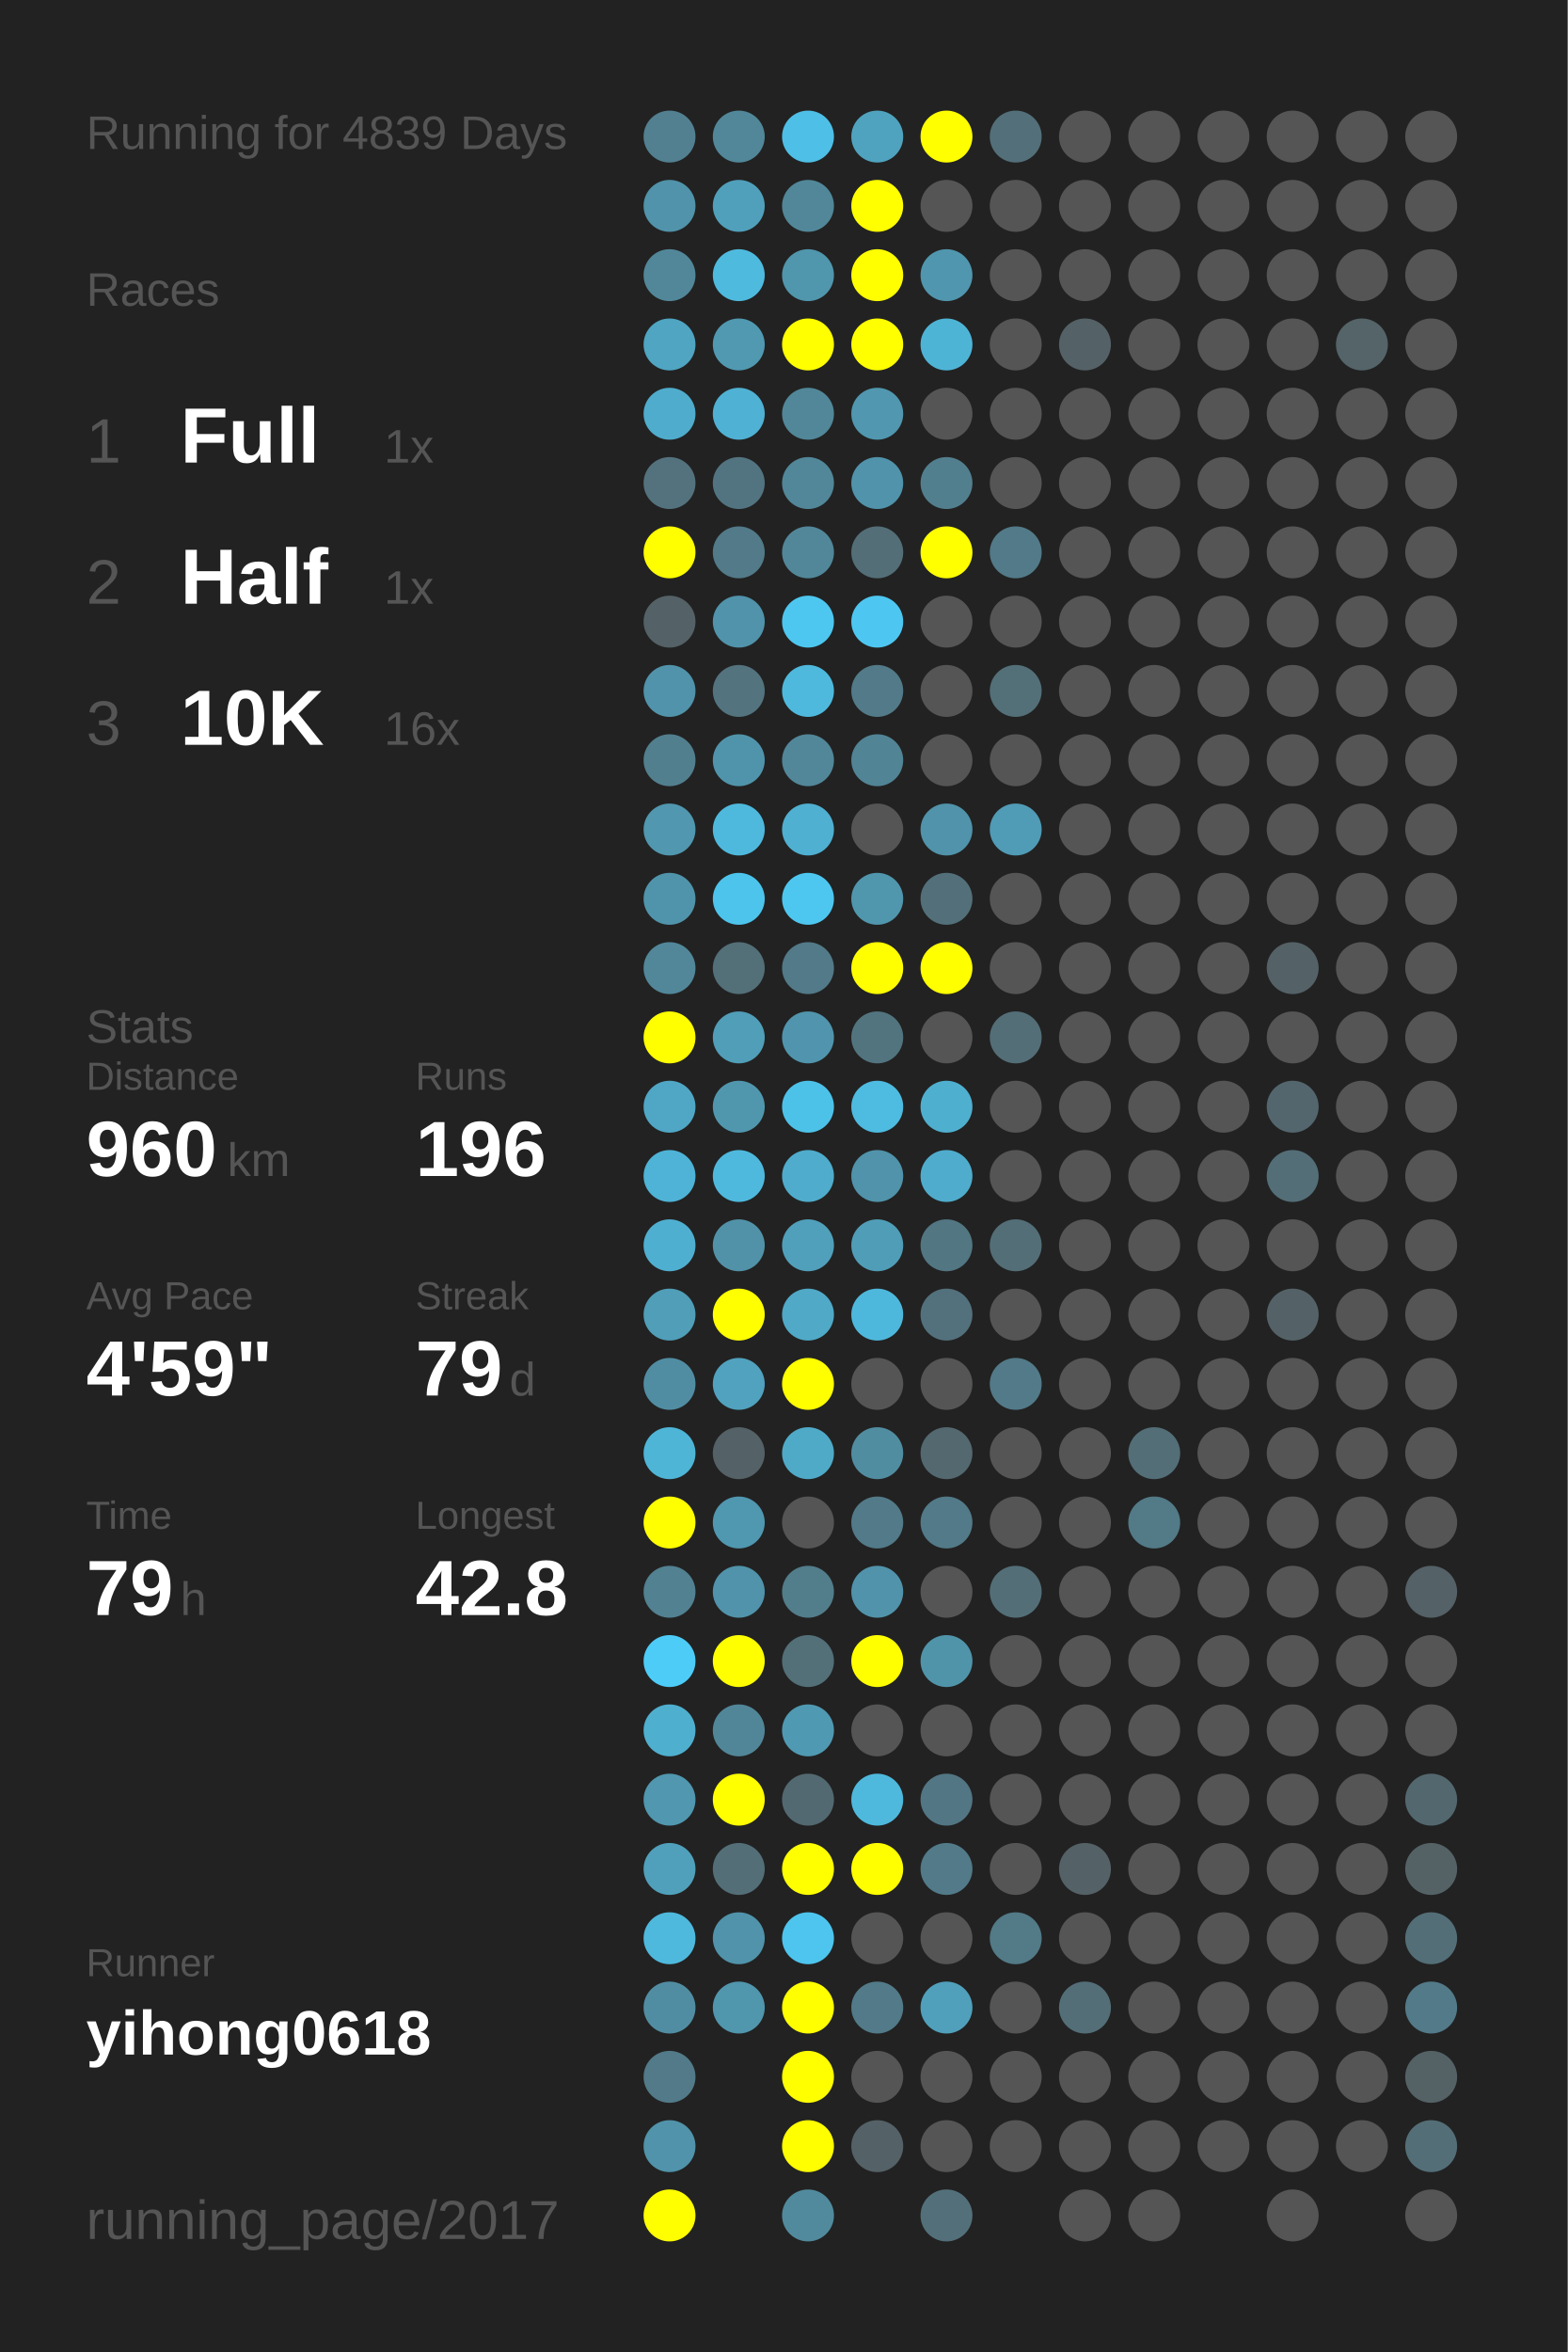
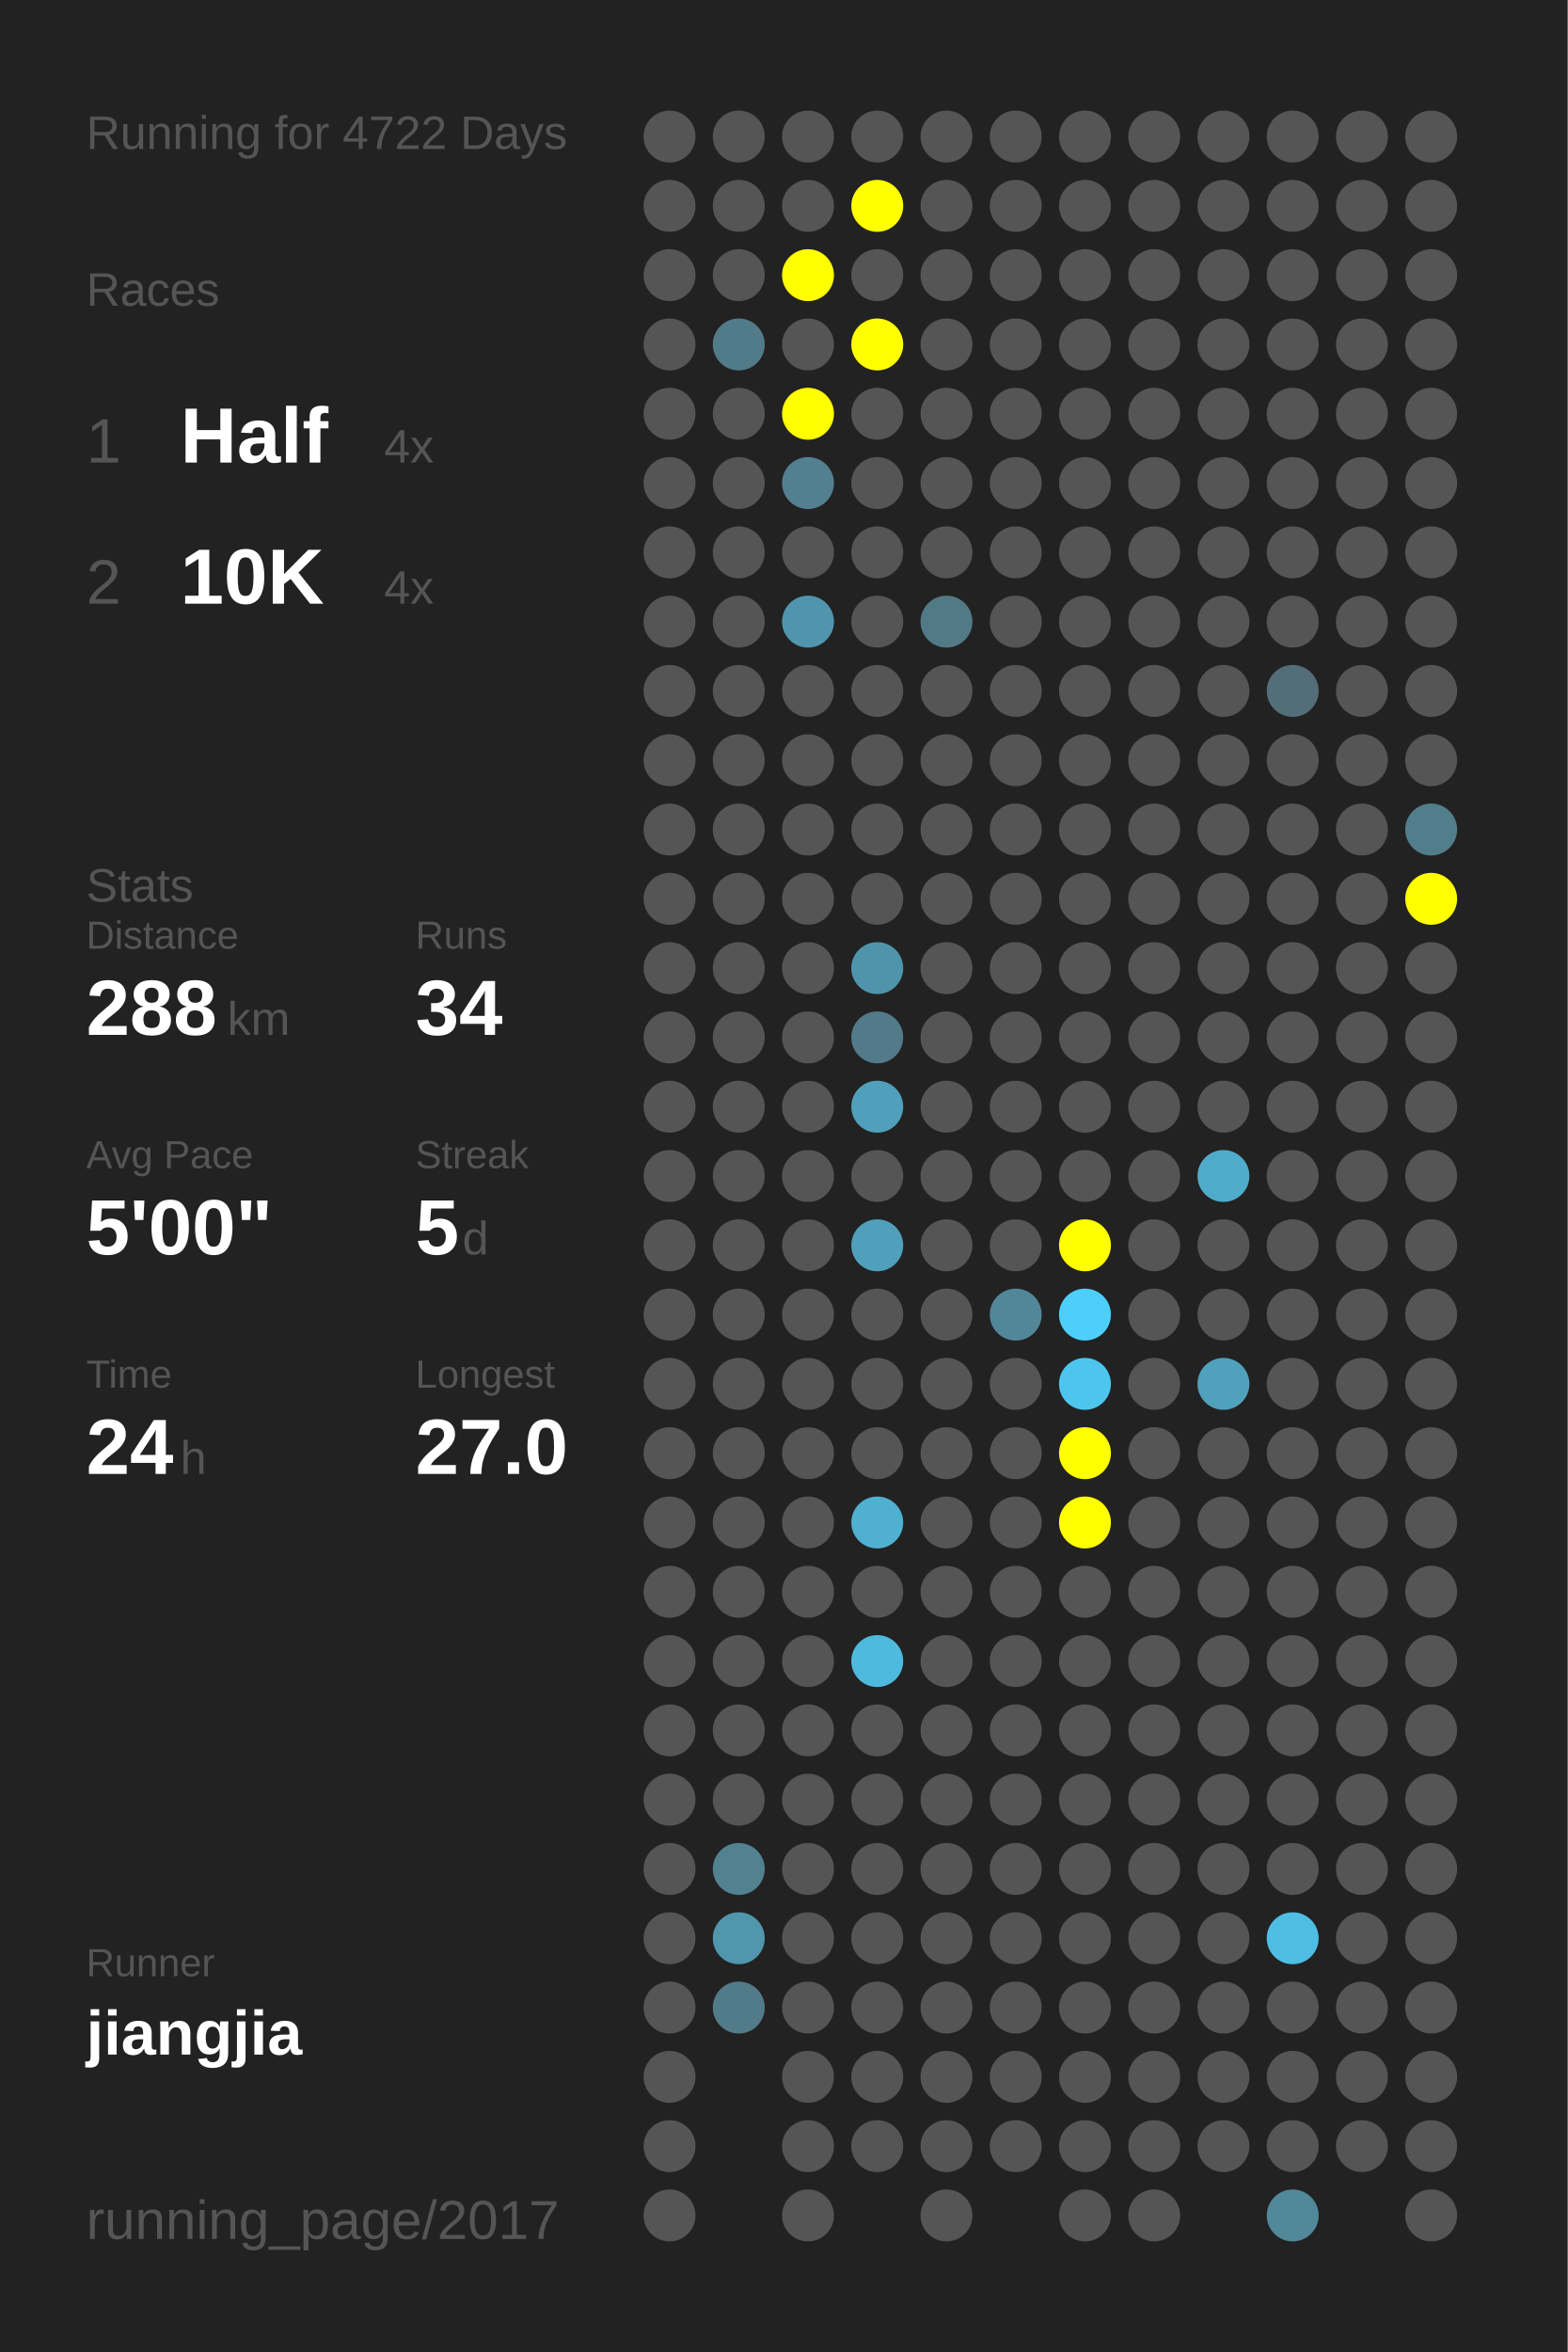
<svg xmlns="http://www.w3.org/2000/svg" baseProfile="full" height="300mm" version="1.1" viewBox="0,0,200,300" width="200mm">
  <defs />
  <rect fill="#222222" height="300" width="200" x="0" y="0" />
-   <text fill="#555555" style="font-size:6px; font-family:Arial;" x="11" y="19">Running for 4839 Days</text>
+   <text fill="#555555" style="font-size:6px; font-family:Arial;" x="11" y="19">Running for 4722 Days</text>
  <text fill="#555555" style="font-size:6px; font-family:Arial;" x="11" y="39">Races</text>
  <text fill="#555555" style="font-size:8px; font-family:Arial;" x="11" y="59">1</text>
-   <text fill="#FFFFFF" style="font-size:10px; font-family:Arial; font-weight:bold;" x="23" y="59">Full</text>
-   <text fill="#555555" style="font-size:6px; font-family:Arial;" x="49" y="59">1x</text>
+   <text fill="#FFFFFF" style="font-size:10px; font-family:Arial; font-weight:bold;" x="23" y="59">Half</text>
+   <text fill="#555555" style="font-size:6px; font-family:Arial;" x="49" y="59">4x</text>
  <text fill="#555555" style="font-size:8px; font-family:Arial;" x="11" y="77">2</text>
-   <text fill="#FFFFFF" style="font-size:10px; font-family:Arial; font-weight:bold;" x="23" y="77">Half</text>
-   <text fill="#555555" style="font-size:6px; font-family:Arial;" x="49" y="77">1x</text>
-   <text fill="#555555" style="font-size:8px; font-family:Arial;" x="11" y="95">3</text>
-   <text fill="#FFFFFF" style="font-size:10px; font-family:Arial; font-weight:bold;" x="23" y="95">10K</text>
-   <text fill="#555555" style="font-size:6px; font-family:Arial;" x="49" y="95">16x</text>
-   <text fill="#555555" style="font-size:6px; font-family:Arial;" x="11" y="133">Stats</text>
-   <text fill="#555555" style="font-size:5px; font-family:Arial;" x="11" y="139">Distance</text>
-   <text fill="#FFFFFF" style="font-size:10px; font-family:Arial; font-weight:bold;" x="11" y="150">960</text>
-   <text fill="#555555" style="font-size:6px; font-family:Arial;" x="29" y="150">km</text>
-   <text fill="#555555" style="font-size:5px; font-family:Arial;" x="53" y="139">Runs</text>
-   <text fill="#FFFFFF" style="font-size:10px; font-family:Arial; font-weight:bold;" x="53" y="150">196</text>
-   <text fill="#555555" style="font-size:5px; font-family:Arial;" x="11" y="167">Avg Pace</text>
-   <text fill="#FFFFFF" style="font-size:10px; font-family:Arial; font-weight:bold;" x="11" y="178">4'59"</text>
-   <text fill="#555555" style="font-size:5px; font-family:Arial;" x="53" y="167">Streak</text>
-   <text fill="#FFFFFF" style="font-size:10px; font-family:Arial; font-weight:bold;" x="53" y="178">79</text>
-   <text fill="#555555" style="font-size:6px; font-family:Arial;" x="65" y="178">d</text>
-   <text fill="#555555" style="font-size:5px; font-family:Arial;" x="11" y="195">Time</text>
-   <text fill="#FFFFFF" style="font-size:10px; font-family:Arial; font-weight:bold;" x="11" y="206">79</text>
-   <text fill="#555555" style="font-size:6px; font-family:Arial;" x="23" y="206">h</text>
-   <text fill="#555555" style="font-size:5px; font-family:Arial;" x="53" y="195">Longest</text>
-   <text fill="#FFFFFF" style="font-size:10px; font-family:Arial; font-weight:bold;" x="53" y="206">42.8</text>
+   <text fill="#FFFFFF" style="font-size:10px; font-family:Arial; font-weight:bold;" x="23" y="77">10K</text>
+   <text fill="#555555" style="font-size:6px; font-family:Arial;" x="49" y="77">4x</text>
+   <text fill="#555555" style="font-size:6px; font-family:Arial;" x="11" y="115">Stats</text>
+   <text fill="#555555" style="font-size:5px; font-family:Arial;" x="11" y="121">Distance</text>
+   <text fill="#FFFFFF" style="font-size:10px; font-family:Arial; font-weight:bold;" x="11" y="132">288</text>
+   <text fill="#555555" style="font-size:6px; font-family:Arial;" x="29" y="132">km</text>
+   <text fill="#555555" style="font-size:5px; font-family:Arial;" x="53" y="121">Runs</text>
+   <text fill="#FFFFFF" style="font-size:10px; font-family:Arial; font-weight:bold;" x="53" y="132">34</text>
+   <text fill="#555555" style="font-size:5px; font-family:Arial;" x="11" y="149">Avg Pace</text>
+   <text fill="#FFFFFF" style="font-size:10px; font-family:Arial; font-weight:bold;" x="11" y="160">5'00"</text>
+   <text fill="#555555" style="font-size:5px; font-family:Arial;" x="53" y="149">Streak</text>
+   <text fill="#FFFFFF" style="font-size:10px; font-family:Arial; font-weight:bold;" x="53" y="160">5</text>
+   <text fill="#555555" style="font-size:6px; font-family:Arial;" x="59" y="160">d</text>
+   <text fill="#555555" style="font-size:5px; font-family:Arial;" x="11" y="177">Time</text>
+   <text fill="#FFFFFF" style="font-size:10px; font-family:Arial; font-weight:bold;" x="11" y="188">24</text>
+   <text fill="#555555" style="font-size:6px; font-family:Arial;" x="23" y="188">h</text>
+   <text fill="#555555" style="font-size:5px; font-family:Arial;" x="53" y="177">Longest</text>
+   <text fill="#FFFFFF" style="font-size:10px; font-family:Arial; font-weight:bold;" x="53" y="188">27.0</text>
  <text fill="#555555" style="font-size:5px; font-family:Arial;" x="11" y="252.065">Runner</text>
-   <text fill="#FFFFFF" style="font-size:8px; font-family:Arial; font-weight:bold;" x="11" y="262.065">yihong0618</text>
+   <text fill="#FFFFFF" style="font-size:8px; font-family:Arial; font-weight:bold;" x="11" y="262.065">jiangjia</text>
  <text fill="#555555" style="font-size:7px; font-family:Arial;" x="11" y="285.581">running_page/2017</text>
-   <circle cx="85.417" cy="17.419" fill="#528090" r="3.312" />
-   <circle cx="85.417" cy="26.258" fill="#5093aa" r="3.312" />
-   <circle cx="85.417" cy="35.097" fill="#518799" r="3.312" />
-   <circle cx="85.417" cy="43.935" fill="#4fa5c2" r="3.312" />
-   <circle cx="85.417" cy="52.774" fill="#4faccc" r="3.312" />
-   <circle cx="85.417" cy="61.613" fill="#53727d" r="3.312" />
-   <circle cx="85.417" cy="70.452" fill="#FFFF00" r="3.312" />
-   <circle cx="85.417" cy="79.29" fill="#546166" r="3.312" />
-   <circle cx="85.417" cy="88.129" fill="#5093aa" r="3.312" />
-   <circle cx="85.417" cy="96.968" fill="#527f8e" r="3.312" />
-   <circle cx="85.417" cy="105.806" fill="#5097af" r="3.312" />
-   <circle cx="85.417" cy="114.645" fill="#5094ab" r="3.312" />
-   <circle cx="85.417" cy="123.484" fill="#518799" r="3.312" />
-   <circle cx="85.417" cy="132.323" fill="#FFFF00" r="3.312" />
-   <circle cx="85.417" cy="141.161" fill="#4fa7c5" r="3.312" />
-   <circle cx="85.417" cy="150" fill="#4eb3d6" r="3.312" />
-   <circle cx="85.417" cy="158.839" fill="#4fafd0" r="3.312" />
-   <circle cx="85.417" cy="167.677" fill="#509eb8" r="3.312" />
-   <circle cx="85.417" cy="176.516" fill="#518da2" r="3.312" />
-   <circle cx="85.417" cy="185.355" fill="#4eb5d7" r="3.312" />
-   <circle cx="85.417" cy="194.194" fill="#FFFF00" r="3.312" />
-   <circle cx="85.417" cy="203.032" fill="#528191" r="3.312" />
-   <circle cx="85.417" cy="211.871" fill="#4dccf8" r="3.312" />
-   <circle cx="85.417" cy="220.71" fill="#4fafcf" r="3.312" />
-   <circle cx="85.417" cy="229.548" fill="#5097af" r="3.312" />
-   <circle cx="85.417" cy="238.387" fill="#50a0bb" r="3.312" />
-   <circle cx="85.417" cy="247.226" fill="#4eb9dd" r="3.312" />
-   <circle cx="85.417" cy="256.065" fill="#518da2" r="3.312" />
-   <circle cx="85.417" cy="264.903" fill="#527a88" r="3.312" />
-   <circle cx="85.417" cy="273.742" fill="#5093aa" r="3.312" />
-   <circle cx="85.417" cy="282.581" fill="#FFFF00" r="3.312" />
-   <circle cx="94.25" cy="17.419" fill="#518799" r="3.312" />
-   <circle cx="94.25" cy="26.258" fill="#50a0bb" r="3.312" />
-   <circle cx="94.25" cy="35.097" fill="#4ebade" r="3.312" />
-   <circle cx="94.25" cy="43.935" fill="#5099b1" r="3.312" />
-   <circle cx="94.25" cy="52.774" fill="#4fb1d3" r="3.312" />
-   <circle cx="94.25" cy="61.613" fill="#527480" r="3.312" />
-   <circle cx="94.25" cy="70.452" fill="#527a88" r="3.312" />
-   <circle cx="94.25" cy="79.29" fill="#5093aa" r="3.312" />
-   <circle cx="94.25" cy="88.129" fill="#53737e" r="3.312" />
-   <circle cx="94.25" cy="96.968" fill="#5094ab" r="3.312" />
-   <circle cx="94.25" cy="105.806" fill="#4eb9dd" r="3.312" />
-   <circle cx="94.25" cy="114.645" fill="#4dc4ec" r="3.312" />
-   <circle cx="94.25" cy="123.484" fill="#536f78" r="3.312" />
-   <circle cx="94.25" cy="132.323" fill="#509eb8" r="3.312" />
-   <circle cx="94.25" cy="141.161" fill="#5097ae" r="3.312" />
-   <circle cx="94.25" cy="150" fill="#4eb9dd" r="3.312" />
-   <circle cx="94.25" cy="158.839" fill="#5192a8" r="3.312" />
-   <circle cx="94.25" cy="167.677" fill="#FFFF00" r="3.312" />
-   <circle cx="94.25" cy="176.516" fill="#50a2be" r="3.312" />
-   <circle cx="94.25" cy="185.355" fill="#546166" r="3.312" />
-   <circle cx="94.25" cy="194.194" fill="#5097b0" r="3.312" />
-   <circle cx="94.25" cy="203.032" fill="#5093aa" r="3.312" />
-   <circle cx="94.25" cy="211.871" fill="#FFFF00" r="3.312" />
-   <circle cx="94.25" cy="220.71" fill="#518698" r="3.312" />
-   <circle cx="94.25" cy="229.548" fill="#FFFF00" r="3.312" />
-   <circle cx="94.25" cy="238.387" fill="#536e77" r="3.312" />
-   <circle cx="94.25" cy="247.226" fill="#5093aa" r="3.312" />
-   <circle cx="94.25" cy="256.065" fill="#5096ad" r="3.312" />
-   <circle cx="103.083" cy="17.419" fill="#4ebfe6" r="3.312" />
-   <circle cx="103.083" cy="26.258" fill="#518799" r="3.312" />
-   <circle cx="103.083" cy="35.097" fill="#5096ad" r="3.312" />
-   <circle cx="103.083" cy="43.935" fill="#FFFF00" r="3.312" />
-   <circle cx="103.083" cy="52.774" fill="#518799" r="3.312" />
-   <circle cx="103.083" cy="61.613" fill="#518799" r="3.312" />
-   <circle cx="103.083" cy="70.452" fill="#518799" r="3.312" />
-   <circle cx="103.083" cy="79.29" fill="#4dc7f0" r="3.312" />
-   <circle cx="103.083" cy="88.129" fill="#4eb9dd" r="3.312" />
-   <circle cx="103.083" cy="96.968" fill="#518799" r="3.312" />
-   <circle cx="103.083" cy="105.806" fill="#4fb0d1" r="3.312" />
-   <circle cx="103.083" cy="114.645" fill="#4dc7f0" r="3.312" />
-   <circle cx="103.083" cy="123.484" fill="#527a88" r="3.312" />
-   <circle cx="103.083" cy="132.323" fill="#5095ad" r="3.312" />
-   <circle cx="103.083" cy="141.161" fill="#4dc2e9" r="3.312" />
-   <circle cx="103.083" cy="150" fill="#4faccc" r="3.312" />
-   <circle cx="103.083" cy="158.839" fill="#50a0bb" r="3.312" />
-   <circle cx="103.083" cy="167.677" fill="#4fa9c7" r="3.312" />
-   <circle cx="103.083" cy="176.516" fill="#FFFF00" r="3.312" />
-   <circle cx="103.083" cy="185.355" fill="#4faac8" r="3.312" />
+   <circle cx="85.417" cy="17.419" fill="#555555" r="3.312" />
+   <circle cx="85.417" cy="26.258" fill="#555555" r="3.312" />
+   <circle cx="85.417" cy="35.097" fill="#555555" r="3.312" />
+   <circle cx="85.417" cy="43.935" fill="#555555" r="3.312" />
+   <circle cx="85.417" cy="52.774" fill="#555555" r="3.312" />
+   <circle cx="85.417" cy="61.613" fill="#555555" r="3.312" />
+   <circle cx="85.417" cy="70.452" fill="#555555" r="3.312" />
+   <circle cx="85.417" cy="79.29" fill="#555555" r="3.312" />
+   <circle cx="85.417" cy="88.129" fill="#555555" r="3.312" />
+   <circle cx="85.417" cy="96.968" fill="#555555" r="3.312" />
+   <circle cx="85.417" cy="105.806" fill="#555555" r="3.312" />
+   <circle cx="85.417" cy="114.645" fill="#555555" r="3.312" />
+   <circle cx="85.417" cy="123.484" fill="#555555" r="3.312" />
+   <circle cx="85.417" cy="132.323" fill="#555555" r="3.312" />
+   <circle cx="85.417" cy="141.161" fill="#555555" r="3.312" />
+   <circle cx="85.417" cy="150" fill="#555555" r="3.312" />
+   <circle cx="85.417" cy="158.839" fill="#555555" r="3.312" />
+   <circle cx="85.417" cy="167.677" fill="#555555" r="3.312" />
+   <circle cx="85.417" cy="176.516" fill="#555555" r="3.312" />
+   <circle cx="85.417" cy="185.355" fill="#555555" r="3.312" />
+   <circle cx="85.417" cy="194.194" fill="#555555" r="3.312" />
+   <circle cx="85.417" cy="203.032" fill="#555555" r="3.312" />
+   <circle cx="85.417" cy="211.871" fill="#555555" r="3.312" />
+   <circle cx="85.417" cy="220.71" fill="#555555" r="3.312" />
+   <circle cx="85.417" cy="229.548" fill="#555555" r="3.312" />
+   <circle cx="85.417" cy="238.387" fill="#555555" r="3.312" />
+   <circle cx="85.417" cy="247.226" fill="#555555" r="3.312" />
+   <circle cx="85.417" cy="256.065" fill="#555555" r="3.312" />
+   <circle cx="85.417" cy="264.903" fill="#555555" r="3.312" />
+   <circle cx="85.417" cy="273.742" fill="#555555" r="3.312" />
+   <circle cx="85.417" cy="282.581" fill="#555555" r="3.312" />
+   <circle cx="94.25" cy="17.419" fill="#555555" r="3.312" />
+   <circle cx="94.25" cy="26.258" fill="#555555" r="3.312" />
+   <circle cx="94.25" cy="35.097" fill="#555555" r="3.312" />
+   <circle cx="94.25" cy="43.935" fill="#527b89" r="3.312" />
+   <circle cx="94.25" cy="52.774" fill="#555555" r="3.312" />
+   <circle cx="94.25" cy="61.613" fill="#555555" r="3.312" />
+   <circle cx="94.25" cy="70.452" fill="#555555" r="3.312" />
+   <circle cx="94.25" cy="79.29" fill="#555555" r="3.312" />
+   <circle cx="94.25" cy="88.129" fill="#555555" r="3.312" />
+   <circle cx="94.25" cy="96.968" fill="#555555" r="3.312" />
+   <circle cx="94.25" cy="105.806" fill="#555555" r="3.312" />
+   <circle cx="94.25" cy="114.645" fill="#555555" r="3.312" />
+   <circle cx="94.25" cy="123.484" fill="#555555" r="3.312" />
+   <circle cx="94.25" cy="132.323" fill="#555555" r="3.312" />
+   <circle cx="94.25" cy="141.161" fill="#555555" r="3.312" />
+   <circle cx="94.25" cy="150" fill="#555555" r="3.312" />
+   <circle cx="94.25" cy="158.839" fill="#555555" r="3.312" />
+   <circle cx="94.25" cy="167.677" fill="#555555" r="3.312" />
+   <circle cx="94.25" cy="176.516" fill="#555555" r="3.312" />
+   <circle cx="94.25" cy="185.355" fill="#555555" r="3.312" />
+   <circle cx="94.25" cy="194.194" fill="#555555" r="3.312" />
+   <circle cx="94.25" cy="203.032" fill="#555555" r="3.312" />
+   <circle cx="94.25" cy="211.871" fill="#555555" r="3.312" />
+   <circle cx="94.25" cy="220.71" fill="#555555" r="3.312" />
+   <circle cx="94.25" cy="229.548" fill="#555555" r="3.312" />
+   <circle cx="94.25" cy="238.387" fill="#528190" r="3.312" />
+   <circle cx="94.25" cy="247.226" fill="#5096ad" r="3.312" />
+   <circle cx="94.25" cy="256.065" fill="#527b89" r="3.312" />
+   <circle cx="103.083" cy="17.419" fill="#555555" r="3.312" />
+   <circle cx="103.083" cy="26.258" fill="#555555" r="3.312" />
+   <circle cx="103.083" cy="35.097" fill="#FFFF00" r="3.312" />
+   <circle cx="103.083" cy="43.935" fill="#555555" r="3.312" />
+   <circle cx="103.083" cy="52.774" fill="#FFFF00" r="3.312" />
+   <circle cx="103.083" cy="61.613" fill="#528090" r="3.312" />
+   <circle cx="103.083" cy="70.452" fill="#555555" r="3.312" />
+   <circle cx="103.083" cy="79.29" fill="#5095ad" r="3.312" />
+   <circle cx="103.083" cy="88.129" fill="#555555" r="3.312" />
+   <circle cx="103.083" cy="96.968" fill="#555555" r="3.312" />
+   <circle cx="103.083" cy="105.806" fill="#555555" r="3.312" />
+   <circle cx="103.083" cy="114.645" fill="#555555" r="3.312" />
+   <circle cx="103.083" cy="123.484" fill="#555555" r="3.312" />
+   <circle cx="103.083" cy="132.323" fill="#555555" r="3.312" />
+   <circle cx="103.083" cy="141.161" fill="#555555" r="3.312" />
+   <circle cx="103.083" cy="150" fill="#555555" r="3.312" />
+   <circle cx="103.083" cy="158.839" fill="#555555" r="3.312" />
+   <circle cx="103.083" cy="167.677" fill="#555555" r="3.312" />
+   <circle cx="103.083" cy="176.516" fill="#555555" r="3.312" />
+   <circle cx="103.083" cy="185.355" fill="#555555" r="3.312" />
  <circle cx="103.083" cy="194.194" fill="#555555" r="3.312" />
-   <circle cx="103.083" cy="203.032" fill="#527d8b" r="3.312" />
-   <circle cx="103.083" cy="211.871" fill="#536f78" r="3.312" />
-   <circle cx="103.083" cy="220.71" fill="#5099b2" r="3.312" />
-   <circle cx="103.083" cy="229.548" fill="#536971" r="3.312" />
-   <circle cx="103.083" cy="238.387" fill="#FFFF00" r="3.312" />
-   <circle cx="103.083" cy="247.226" fill="#4dc5ee" r="3.312" />
-   <circle cx="103.083" cy="256.065" fill="#FFFF00" r="3.312" />
-   <circle cx="103.083" cy="264.903" fill="#FFFF00" r="3.312" />
-   <circle cx="103.083" cy="273.742" fill="#FFFF00" r="3.312" />
-   <circle cx="103.083" cy="282.581" fill="#518a9d" r="3.312" />
-   <circle cx="111.917" cy="17.419" fill="#4fa3bf" r="3.312" />
+   <circle cx="103.083" cy="203.032" fill="#555555" r="3.312" />
+   <circle cx="103.083" cy="211.871" fill="#555555" r="3.312" />
+   <circle cx="103.083" cy="220.71" fill="#555555" r="3.312" />
+   <circle cx="103.083" cy="229.548" fill="#555555" r="3.312" />
+   <circle cx="103.083" cy="238.387" fill="#555555" r="3.312" />
+   <circle cx="103.083" cy="247.226" fill="#555555" r="3.312" />
+   <circle cx="103.083" cy="256.065" fill="#555555" r="3.312" />
+   <circle cx="103.083" cy="264.903" fill="#555555" r="3.312" />
+   <circle cx="103.083" cy="273.742" fill="#555555" r="3.312" />
+   <circle cx="103.083" cy="282.581" fill="#555555" r="3.312" />
+   <circle cx="111.917" cy="17.419" fill="#555555" r="3.312" />
  <circle cx="111.917" cy="26.258" fill="#FFFF00" r="3.312" />
-   <circle cx="111.917" cy="35.097" fill="#FFFF00" r="3.312" />
+   <circle cx="111.917" cy="35.097" fill="#555555" r="3.312" />
  <circle cx="111.917" cy="43.935" fill="#FFFF00" r="3.312" />
-   <circle cx="111.917" cy="52.774" fill="#5097af" r="3.312" />
-   <circle cx="111.917" cy="61.613" fill="#5093aa" r="3.312" />
-   <circle cx="111.917" cy="70.452" fill="#536e77" r="3.312" />
-   <circle cx="111.917" cy="79.29" fill="#4dc7f1" r="3.312" />
-   <circle cx="111.917" cy="88.129" fill="#527a88" r="3.312" />
-   <circle cx="111.917" cy="96.968" fill="#518495" r="3.312" />
+   <circle cx="111.917" cy="52.774" fill="#555555" r="3.312" />
+   <circle cx="111.917" cy="61.613" fill="#555555" r="3.312" />
+   <circle cx="111.917" cy="70.452" fill="#555555" r="3.312" />
+   <circle cx="111.917" cy="79.29" fill="#555555" r="3.312" />
+   <circle cx="111.917" cy="88.129" fill="#555555" r="3.312" />
+   <circle cx="111.917" cy="96.968" fill="#555555" r="3.312" />
  <circle cx="111.917" cy="105.806" fill="#555555" r="3.312" />
-   <circle cx="111.917" cy="114.645" fill="#5096ad" r="3.312" />
-   <circle cx="111.917" cy="123.484" fill="#FFFF00" r="3.312" />
-   <circle cx="111.917" cy="132.323" fill="#52747f" r="3.312" />
-   <circle cx="111.917" cy="141.161" fill="#4ebbe0" r="3.312" />
-   <circle cx="111.917" cy="150" fill="#5093aa" r="3.312" />
-   <circle cx="111.917" cy="158.839" fill="#509db7" r="3.312" />
-   <circle cx="111.917" cy="167.677" fill="#4eb8dc" r="3.312" />
+   <circle cx="111.917" cy="114.645" fill="#555555" r="3.312" />
+   <circle cx="111.917" cy="123.484" fill="#5094ab" r="3.312" />
+   <circle cx="111.917" cy="132.323" fill="#527a88" r="3.312" />
+   <circle cx="111.917" cy="141.161" fill="#50a0bb" r="3.312" />
+   <circle cx="111.917" cy="150" fill="#555555" r="3.312" />
+   <circle cx="111.917" cy="158.839" fill="#50a0bb" r="3.312" />
+   <circle cx="111.917" cy="167.677" fill="#555555" r="3.312" />
  <circle cx="111.917" cy="176.516" fill="#555555" r="3.312" />
-   <circle cx="111.917" cy="185.355" fill="#518da1" r="3.312" />
-   <circle cx="111.917" cy="194.194" fill="#527a88" r="3.312" />
-   <circle cx="111.917" cy="203.032" fill="#5093aa" r="3.312" />
-   <circle cx="111.917" cy="211.871" fill="#FFFF00" r="3.312" />
+   <circle cx="111.917" cy="185.355" fill="#555555" r="3.312" />
+   <circle cx="111.917" cy="194.194" fill="#4fb0d0" r="3.312" />
+   <circle cx="111.917" cy="203.032" fill="#555555" r="3.312" />
+   <circle cx="111.917" cy="211.871" fill="#4ebade" r="3.312" />
  <circle cx="111.917" cy="220.71" fill="#555555" r="3.312" />
-   <circle cx="111.917" cy="229.548" fill="#4eb9dd" r="3.312" />
-   <circle cx="111.917" cy="238.387" fill="#FFFF00" r="3.312" />
+   <circle cx="111.917" cy="229.548" fill="#555555" r="3.312" />
+   <circle cx="111.917" cy="238.387" fill="#555555" r="3.312" />
  <circle cx="111.917" cy="247.226" fill="#555555" r="3.312" />
-   <circle cx="111.917" cy="256.065" fill="#527a88" r="3.312" />
+   <circle cx="111.917" cy="256.065" fill="#555555" r="3.312" />
  <circle cx="111.917" cy="264.903" fill="#555555" r="3.312" />
-   <circle cx="111.917" cy="273.742" fill="#546166" r="3.312" />
-   <circle cx="120.75" cy="17.419" fill="#FFFF00" r="3.312" />
+   <circle cx="111.917" cy="273.742" fill="#555555" r="3.312" />
+   <circle cx="120.75" cy="17.419" fill="#555555" r="3.312" />
  <circle cx="120.75" cy="26.258" fill="#555555" r="3.312" />
-   <circle cx="120.75" cy="35.097" fill="#5096ae" r="3.312" />
-   <circle cx="120.75" cy="43.935" fill="#4eb4d6" r="3.312" />
+   <circle cx="120.75" cy="35.097" fill="#555555" r="3.312" />
+   <circle cx="120.75" cy="43.935" fill="#555555" r="3.312" />
  <circle cx="120.75" cy="52.774" fill="#555555" r="3.312" />
-   <circle cx="120.75" cy="61.613" fill="#527f8e" r="3.312" />
-   <circle cx="120.75" cy="70.452" fill="#FFFF00" r="3.312" />
-   <circle cx="120.75" cy="79.29" fill="#555555" r="3.312" />
+   <circle cx="120.75" cy="61.613" fill="#555555" r="3.312" />
+   <circle cx="120.75" cy="70.452" fill="#555555" r="3.312" />
+   <circle cx="120.75" cy="79.29" fill="#527986" r="3.312" />
  <circle cx="120.75" cy="88.129" fill="#555555" r="3.312" />
  <circle cx="120.75" cy="96.968" fill="#555555" r="3.312" />
-   <circle cx="120.75" cy="105.806" fill="#5093aa" r="3.312" />
-   <circle cx="120.75" cy="114.645" fill="#53707a" r="3.312" />
-   <circle cx="120.75" cy="123.484" fill="#FFFF00" r="3.312" />
+   <circle cx="120.75" cy="105.806" fill="#555555" r="3.312" />
+   <circle cx="120.75" cy="114.645" fill="#555555" r="3.312" />
+   <circle cx="120.75" cy="123.484" fill="#555555" r="3.312" />
  <circle cx="120.75" cy="132.323" fill="#555555" r="3.312" />
-   <circle cx="120.75" cy="141.161" fill="#4fafcf" r="3.312" />
-   <circle cx="120.75" cy="150" fill="#4faccc" r="3.312" />
-   <circle cx="120.75" cy="158.839" fill="#527682" r="3.312" />
-   <circle cx="120.75" cy="167.677" fill="#53717c" r="3.312" />
+   <circle cx="120.75" cy="141.161" fill="#555555" r="3.312" />
+   <circle cx="120.75" cy="150" fill="#555555" r="3.312" />
+   <circle cx="120.75" cy="158.839" fill="#555555" r="3.312" />
+   <circle cx="120.75" cy="167.677" fill="#555555" r="3.312" />
  <circle cx="120.75" cy="176.516" fill="#555555" r="3.312" />
-   <circle cx="120.75" cy="185.355" fill="#53686f" r="3.312" />
-   <circle cx="120.75" cy="194.194" fill="#527a88" r="3.312" />
+   <circle cx="120.75" cy="185.355" fill="#555555" r="3.312" />
+   <circle cx="120.75" cy="194.194" fill="#555555" r="3.312" />
  <circle cx="120.75" cy="203.032" fill="#555555" r="3.312" />
-   <circle cx="120.75" cy="211.871" fill="#5094aa" r="3.312" />
+   <circle cx="120.75" cy="211.871" fill="#555555" r="3.312" />
  <circle cx="120.75" cy="220.71" fill="#555555" r="3.312" />
-   <circle cx="120.75" cy="229.548" fill="#527683" r="3.312" />
-   <circle cx="120.75" cy="238.387" fill="#527a88" r="3.312" />
+   <circle cx="120.75" cy="229.548" fill="#555555" r="3.312" />
+   <circle cx="120.75" cy="238.387" fill="#555555" r="3.312" />
  <circle cx="120.75" cy="247.226" fill="#555555" r="3.312" />
-   <circle cx="120.75" cy="256.065" fill="#50a0bb" r="3.312" />
+   <circle cx="120.75" cy="256.065" fill="#555555" r="3.312" />
  <circle cx="120.75" cy="264.903" fill="#555555" r="3.312" />
  <circle cx="120.75" cy="273.742" fill="#555555" r="3.312" />
-   <circle cx="120.75" cy="282.581" fill="#53707a" r="3.312" />
-   <circle cx="129.583" cy="17.419" fill="#536f79" r="3.312" />
+   <circle cx="120.75" cy="282.581" fill="#555555" r="3.312" />
+   <circle cx="129.583" cy="17.419" fill="#555555" r="3.312" />
  <circle cx="129.583" cy="26.258" fill="#555555" r="3.312" />
  <circle cx="129.583" cy="35.097" fill="#555555" r="3.312" />
  <circle cx="129.583" cy="43.935" fill="#555555" r="3.312" />
  <circle cx="129.583" cy="52.774" fill="#555555" r="3.312" />
  <circle cx="129.583" cy="61.613" fill="#555555" r="3.312" />
-   <circle cx="129.583" cy="70.452" fill="#527a88" r="3.312" />
+   <circle cx="129.583" cy="70.452" fill="#555555" r="3.312" />
  <circle cx="129.583" cy="79.29" fill="#555555" r="3.312" />
-   <circle cx="129.583" cy="88.129" fill="#536f78" r="3.312" />
+   <circle cx="129.583" cy="88.129" fill="#555555" r="3.312" />
  <circle cx="129.583" cy="96.968" fill="#555555" r="3.312" />
-   <circle cx="129.583" cy="105.806" fill="#509bb5" r="3.312" />
+   <circle cx="129.583" cy="105.806" fill="#555555" r="3.312" />
  <circle cx="129.583" cy="114.645" fill="#555555" r="3.312" />
  <circle cx="129.583" cy="123.484" fill="#555555" r="3.312" />
-   <circle cx="129.583" cy="132.323" fill="#536e77" r="3.312" />
+   <circle cx="129.583" cy="132.323" fill="#555555" r="3.312" />
  <circle cx="129.583" cy="141.161" fill="#555555" r="3.312" />
  <circle cx="129.583" cy="150" fill="#555555" r="3.312" />
-   <circle cx="129.583" cy="158.839" fill="#536e77" r="3.312" />
-   <circle cx="129.583" cy="167.677" fill="#555555" r="3.312" />
-   <circle cx="129.583" cy="176.516" fill="#527a88" r="3.312" />
+   <circle cx="129.583" cy="158.839" fill="#555555" r="3.312" />
+   <circle cx="129.583" cy="167.677" fill="#518799" r="3.312" />
+   <circle cx="129.583" cy="176.516" fill="#555555" r="3.312" />
  <circle cx="129.583" cy="185.355" fill="#555555" r="3.312" />
  <circle cx="129.583" cy="194.194" fill="#555555" r="3.312" />
-   <circle cx="129.583" cy="203.032" fill="#536e77" r="3.312" />
+   <circle cx="129.583" cy="203.032" fill="#555555" r="3.312" />
  <circle cx="129.583" cy="211.871" fill="#555555" r="3.312" />
  <circle cx="129.583" cy="220.71" fill="#555555" r="3.312" />
  <circle cx="129.583" cy="229.548" fill="#555555" r="3.312" />
  <circle cx="129.583" cy="238.387" fill="#555555" r="3.312" />
-   <circle cx="129.583" cy="247.226" fill="#527a87" r="3.312" />
+   <circle cx="129.583" cy="247.226" fill="#555555" r="3.312" />
  <circle cx="129.583" cy="256.065" fill="#555555" r="3.312" />
  <circle cx="129.583" cy="264.903" fill="#555555" r="3.312" />
  <circle cx="129.583" cy="273.742" fill="#555555" r="3.312" />
  <circle cx="138.417" cy="17.419" fill="#555555" r="3.312" />
  <circle cx="138.417" cy="26.258" fill="#555555" r="3.312" />
  <circle cx="138.417" cy="35.097" fill="#555555" r="3.312" />
-   <circle cx="138.417" cy="43.935" fill="#546166" r="3.312" />
+   <circle cx="138.417" cy="43.935" fill="#555555" r="3.312" />
  <circle cx="138.417" cy="52.774" fill="#555555" r="3.312" />
  <circle cx="138.417" cy="61.613" fill="#555555" r="3.312" />
  <circle cx="138.417" cy="70.452" fill="#555555" r="3.312" />
  <circle cx="138.417" cy="79.29" fill="#555555" r="3.312" />
  <circle cx="138.417" cy="88.129" fill="#555555" r="3.312" />
  <circle cx="138.417" cy="96.968" fill="#555555" r="3.312" />
  <circle cx="138.417" cy="105.806" fill="#555555" r="3.312" />
  <circle cx="138.417" cy="114.645" fill="#555555" r="3.312" />
  <circle cx="138.417" cy="123.484" fill="#555555" r="3.312" />
  <circle cx="138.417" cy="132.323" fill="#555555" r="3.312" />
  <circle cx="138.417" cy="141.161" fill="#555555" r="3.312" />
  <circle cx="138.417" cy="150" fill="#555555" r="3.312" />
-   <circle cx="138.417" cy="158.839" fill="#555555" r="3.312" />
-   <circle cx="138.417" cy="167.677" fill="#555555" r="3.312" />
-   <circle cx="138.417" cy="176.516" fill="#555555" r="3.312" />
-   <circle cx="138.417" cy="185.355" fill="#555555" r="3.312" />
-   <circle cx="138.417" cy="194.194" fill="#555555" r="3.312" />
+   <circle cx="138.417" cy="158.839" fill="#FFFF00" r="3.312" />
+   <circle cx="138.417" cy="167.677" fill="#4dcffc" r="3.312" />
+   <circle cx="138.417" cy="176.516" fill="#4dc6ee" r="3.312" />
+   <circle cx="138.417" cy="185.355" fill="#FFFF00" r="3.312" />
+   <circle cx="138.417" cy="194.194" fill="#FFFF00" r="3.312" />
  <circle cx="138.417" cy="203.032" fill="#555555" r="3.312" />
  <circle cx="138.417" cy="211.871" fill="#555555" r="3.312" />
  <circle cx="138.417" cy="220.71" fill="#555555" r="3.312" />
  <circle cx="138.417" cy="229.548" fill="#555555" r="3.312" />
-   <circle cx="138.417" cy="238.387" fill="#546166" r="3.312" />
+   <circle cx="138.417" cy="238.387" fill="#555555" r="3.312" />
  <circle cx="138.417" cy="247.226" fill="#555555" r="3.312" />
-   <circle cx="138.417" cy="256.065" fill="#536e77" r="3.312" />
+   <circle cx="138.417" cy="256.065" fill="#555555" r="3.312" />
  <circle cx="138.417" cy="264.903" fill="#555555" r="3.312" />
  <circle cx="138.417" cy="273.742" fill="#555555" r="3.312" />
  <circle cx="138.417" cy="282.581" fill="#555555" r="3.312" />
  <circle cx="147.25" cy="17.419" fill="#555555" r="3.312" />
  <circle cx="147.25" cy="26.258" fill="#555555" r="3.312" />
  <circle cx="147.25" cy="35.097" fill="#555555" r="3.312" />
  <circle cx="147.25" cy="43.935" fill="#555555" r="3.312" />
  <circle cx="147.25" cy="52.774" fill="#555555" r="3.312" />
  <circle cx="147.25" cy="61.613" fill="#555555" r="3.312" />
  <circle cx="147.25" cy="70.452" fill="#555555" r="3.312" />
  <circle cx="147.25" cy="79.29" fill="#555555" r="3.312" />
  <circle cx="147.25" cy="88.129" fill="#555555" r="3.312" />
  <circle cx="147.25" cy="96.968" fill="#555555" r="3.312" />
  <circle cx="147.25" cy="105.806" fill="#555555" r="3.312" />
  <circle cx="147.25" cy="114.645" fill="#555555" r="3.312" />
  <circle cx="147.25" cy="123.484" fill="#555555" r="3.312" />
  <circle cx="147.25" cy="132.323" fill="#555555" r="3.312" />
  <circle cx="147.25" cy="141.161" fill="#555555" r="3.312" />
  <circle cx="147.25" cy="150" fill="#555555" r="3.312" />
  <circle cx="147.25" cy="158.839" fill="#555555" r="3.312" />
  <circle cx="147.25" cy="167.677" fill="#555555" r="3.312" />
  <circle cx="147.25" cy="176.516" fill="#555555" r="3.312" />
-   <circle cx="147.25" cy="185.355" fill="#536e77" r="3.312" />
-   <circle cx="147.25" cy="194.194" fill="#527a87" r="3.312" />
+   <circle cx="147.25" cy="185.355" fill="#555555" r="3.312" />
+   <circle cx="147.25" cy="194.194" fill="#555555" r="3.312" />
  <circle cx="147.25" cy="203.032" fill="#555555" r="3.312" />
  <circle cx="147.25" cy="211.871" fill="#555555" r="3.312" />
  <circle cx="147.25" cy="220.71" fill="#555555" r="3.312" />
  <circle cx="147.25" cy="229.548" fill="#555555" r="3.312" />
  <circle cx="147.25" cy="238.387" fill="#555555" r="3.312" />
  <circle cx="147.25" cy="247.226" fill="#555555" r="3.312" />
  <circle cx="147.25" cy="256.065" fill="#555555" r="3.312" />
  <circle cx="147.25" cy="264.903" fill="#555555" r="3.312" />
  <circle cx="147.25" cy="273.742" fill="#555555" r="3.312" />
  <circle cx="147.25" cy="282.581" fill="#555555" r="3.312" />
  <circle cx="156.083" cy="17.419" fill="#555555" r="3.312" />
  <circle cx="156.083" cy="26.258" fill="#555555" r="3.312" />
  <circle cx="156.083" cy="35.097" fill="#555555" r="3.312" />
  <circle cx="156.083" cy="43.935" fill="#555555" r="3.312" />
  <circle cx="156.083" cy="52.774" fill="#555555" r="3.312" />
  <circle cx="156.083" cy="61.613" fill="#555555" r="3.312" />
  <circle cx="156.083" cy="70.452" fill="#555555" r="3.312" />
  <circle cx="156.083" cy="79.29" fill="#555555" r="3.312" />
  <circle cx="156.083" cy="88.129" fill="#555555" r="3.312" />
  <circle cx="156.083" cy="96.968" fill="#555555" r="3.312" />
  <circle cx="156.083" cy="105.806" fill="#555555" r="3.312" />
  <circle cx="156.083" cy="114.645" fill="#555555" r="3.312" />
  <circle cx="156.083" cy="123.484" fill="#555555" r="3.312" />
  <circle cx="156.083" cy="132.323" fill="#555555" r="3.312" />
  <circle cx="156.083" cy="141.161" fill="#555555" r="3.312" />
-   <circle cx="156.083" cy="150" fill="#555555" r="3.312" />
+   <circle cx="156.083" cy="150" fill="#4fabca" r="3.312" />
  <circle cx="156.083" cy="158.839" fill="#555555" r="3.312" />
  <circle cx="156.083" cy="167.677" fill="#555555" r="3.312" />
-   <circle cx="156.083" cy="176.516" fill="#555555" r="3.312" />
+   <circle cx="156.083" cy="176.516" fill="#50a1bc" r="3.312" />
  <circle cx="156.083" cy="185.355" fill="#555555" r="3.312" />
  <circle cx="156.083" cy="194.194" fill="#555555" r="3.312" />
  <circle cx="156.083" cy="203.032" fill="#555555" r="3.312" />
  <circle cx="156.083" cy="211.871" fill="#555555" r="3.312" />
  <circle cx="156.083" cy="220.71" fill="#555555" r="3.312" />
  <circle cx="156.083" cy="229.548" fill="#555555" r="3.312" />
  <circle cx="156.083" cy="238.387" fill="#555555" r="3.312" />
  <circle cx="156.083" cy="247.226" fill="#555555" r="3.312" />
  <circle cx="156.083" cy="256.065" fill="#555555" r="3.312" />
  <circle cx="156.083" cy="264.903" fill="#555555" r="3.312" />
  <circle cx="156.083" cy="273.742" fill="#555555" r="3.312" />
  <circle cx="164.917" cy="17.419" fill="#555555" r="3.312" />
  <circle cx="164.917" cy="26.258" fill="#555555" r="3.312" />
  <circle cx="164.917" cy="35.097" fill="#555555" r="3.312" />
  <circle cx="164.917" cy="43.935" fill="#555555" r="3.312" />
  <circle cx="164.917" cy="52.774" fill="#555555" r="3.312" />
  <circle cx="164.917" cy="61.613" fill="#555555" r="3.312" />
  <circle cx="164.917" cy="70.452" fill="#555555" r="3.312" />
  <circle cx="164.917" cy="79.29" fill="#555555" r="3.312" />
-   <circle cx="164.917" cy="88.129" fill="#555555" r="3.312" />
+   <circle cx="164.917" cy="88.129" fill="#536e78" r="3.312" />
  <circle cx="164.917" cy="96.968" fill="#555555" r="3.312" />
  <circle cx="164.917" cy="105.806" fill="#555555" r="3.312" />
  <circle cx="164.917" cy="114.645" fill="#555555" r="3.312" />
-   <circle cx="164.917" cy="123.484" fill="#546166" r="3.312" />
+   <circle cx="164.917" cy="123.484" fill="#555555" r="3.312" />
  <circle cx="164.917" cy="132.323" fill="#555555" r="3.312" />
-   <circle cx="164.917" cy="141.161" fill="#53666d" r="3.312" />
-   <circle cx="164.917" cy="150" fill="#536e77" r="3.312" />
+   <circle cx="164.917" cy="141.161" fill="#555555" r="3.312" />
+   <circle cx="164.917" cy="150" fill="#555555" r="3.312" />
  <circle cx="164.917" cy="158.839" fill="#555555" r="3.312" />
-   <circle cx="164.917" cy="167.677" fill="#546267" r="3.312" />
+   <circle cx="164.917" cy="167.677" fill="#555555" r="3.312" />
  <circle cx="164.917" cy="176.516" fill="#555555" r="3.312" />
  <circle cx="164.917" cy="185.355" fill="#555555" r="3.312" />
  <circle cx="164.917" cy="194.194" fill="#555555" r="3.312" />
  <circle cx="164.917" cy="203.032" fill="#555555" r="3.312" />
  <circle cx="164.917" cy="211.871" fill="#555555" r="3.312" />
  <circle cx="164.917" cy="220.71" fill="#555555" r="3.312" />
  <circle cx="164.917" cy="229.548" fill="#555555" r="3.312" />
  <circle cx="164.917" cy="238.387" fill="#555555" r="3.312" />
-   <circle cx="164.917" cy="247.226" fill="#555555" r="3.312" />
+   <circle cx="164.917" cy="247.226" fill="#4ebee5" r="3.312" />
  <circle cx="164.917" cy="256.065" fill="#555555" r="3.312" />
  <circle cx="164.917" cy="264.903" fill="#555555" r="3.312" />
  <circle cx="164.917" cy="273.742" fill="#555555" r="3.312" />
-   <circle cx="164.917" cy="282.581" fill="#555555" r="3.312" />
+   <circle cx="164.917" cy="282.581" fill="#51889a" r="3.312" />
  <circle cx="173.75" cy="17.419" fill="#555555" r="3.312" />
  <circle cx="173.75" cy="26.258" fill="#555555" r="3.312" />
  <circle cx="173.75" cy="35.097" fill="#555555" r="3.312" />
-   <circle cx="173.75" cy="43.935" fill="#546469" r="3.312" />
+   <circle cx="173.75" cy="43.935" fill="#555555" r="3.312" />
  <circle cx="173.75" cy="52.774" fill="#555555" r="3.312" />
  <circle cx="173.75" cy="61.613" fill="#555555" r="3.312" />
  <circle cx="173.75" cy="70.452" fill="#555555" r="3.312" />
  <circle cx="173.75" cy="79.29" fill="#555555" r="3.312" />
  <circle cx="173.75" cy="88.129" fill="#555555" r="3.312" />
  <circle cx="173.75" cy="96.968" fill="#555555" r="3.312" />
  <circle cx="173.75" cy="105.806" fill="#555555" r="3.312" />
  <circle cx="173.75" cy="114.645" fill="#555555" r="3.312" />
  <circle cx="173.75" cy="123.484" fill="#555555" r="3.312" />
  <circle cx="173.75" cy="132.323" fill="#555555" r="3.312" />
  <circle cx="173.75" cy="141.161" fill="#555555" r="3.312" />
  <circle cx="173.75" cy="150" fill="#555555" r="3.312" />
  <circle cx="173.75" cy="158.839" fill="#555555" r="3.312" />
  <circle cx="173.75" cy="167.677" fill="#555555" r="3.312" />
  <circle cx="173.75" cy="176.516" fill="#555555" r="3.312" />
  <circle cx="173.75" cy="185.355" fill="#555555" r="3.312" />
  <circle cx="173.75" cy="194.194" fill="#555555" r="3.312" />
  <circle cx="173.75" cy="203.032" fill="#555555" r="3.312" />
  <circle cx="173.75" cy="211.871" fill="#555555" r="3.312" />
  <circle cx="173.75" cy="220.71" fill="#555555" r="3.312" />
  <circle cx="173.75" cy="229.548" fill="#555555" r="3.312" />
  <circle cx="173.75" cy="238.387" fill="#555555" r="3.312" />
  <circle cx="173.75" cy="247.226" fill="#555555" r="3.312" />
  <circle cx="173.75" cy="256.065" fill="#555555" r="3.312" />
  <circle cx="173.75" cy="264.903" fill="#555555" r="3.312" />
  <circle cx="173.75" cy="273.742" fill="#555555" r="3.312" />
  <circle cx="182.583" cy="17.419" fill="#555555" r="3.312" />
  <circle cx="182.583" cy="26.258" fill="#555555" r="3.312" />
  <circle cx="182.583" cy="35.097" fill="#555555" r="3.312" />
  <circle cx="182.583" cy="43.935" fill="#555555" r="3.312" />
  <circle cx="182.583" cy="52.774" fill="#555555" r="3.312" />
  <circle cx="182.583" cy="61.613" fill="#555555" r="3.312" />
  <circle cx="182.583" cy="70.452" fill="#555555" r="3.312" />
  <circle cx="182.583" cy="79.29" fill="#555555" r="3.312" />
  <circle cx="182.583" cy="88.129" fill="#555555" r="3.312" />
  <circle cx="182.583" cy="96.968" fill="#555555" r="3.312" />
-   <circle cx="182.583" cy="105.806" fill="#555555" r="3.312" />
-   <circle cx="182.583" cy="114.645" fill="#555555" r="3.312" />
+   <circle cx="182.583" cy="105.806" fill="#527d8b" r="3.312" />
+   <circle cx="182.583" cy="114.645" fill="#FFFF00" r="3.312" />
  <circle cx="182.583" cy="123.484" fill="#555555" r="3.312" />
  <circle cx="182.583" cy="132.323" fill="#555555" r="3.312" />
  <circle cx="182.583" cy="141.161" fill="#555555" r="3.312" />
  <circle cx="182.583" cy="150" fill="#555555" r="3.312" />
  <circle cx="182.583" cy="158.839" fill="#555555" r="3.312" />
  <circle cx="182.583" cy="167.677" fill="#555555" r="3.312" />
  <circle cx="182.583" cy="176.516" fill="#555555" r="3.312" />
  <circle cx="182.583" cy="185.355" fill="#555555" r="3.312" />
  <circle cx="182.583" cy="194.194" fill="#555555" r="3.312" />
-   <circle cx="182.583" cy="203.032" fill="#546166" r="3.312" />
+   <circle cx="182.583" cy="203.032" fill="#555555" r="3.312" />
  <circle cx="182.583" cy="211.871" fill="#555555" r="3.312" />
  <circle cx="182.583" cy="220.71" fill="#555555" r="3.312" />
-   <circle cx="182.583" cy="229.548" fill="#53676e" r="3.312" />
-   <circle cx="182.583" cy="238.387" fill="#546266" r="3.312" />
-   <circle cx="182.583" cy="247.226" fill="#536e77" r="3.312" />
-   <circle cx="182.583" cy="256.065" fill="#527a88" r="3.312" />
-   <circle cx="182.583" cy="264.903" fill="#546266" r="3.312" />
-   <circle cx="182.583" cy="273.742" fill="#536e77" r="3.312" />
+   <circle cx="182.583" cy="229.548" fill="#555555" r="3.312" />
+   <circle cx="182.583" cy="238.387" fill="#555555" r="3.312" />
+   <circle cx="182.583" cy="247.226" fill="#555555" r="3.312" />
+   <circle cx="182.583" cy="256.065" fill="#555555" r="3.312" />
+   <circle cx="182.583" cy="264.903" fill="#555555" r="3.312" />
+   <circle cx="182.583" cy="273.742" fill="#555555" r="3.312" />
  <circle cx="182.583" cy="282.581" fill="#555555" r="3.312" />
</svg>
